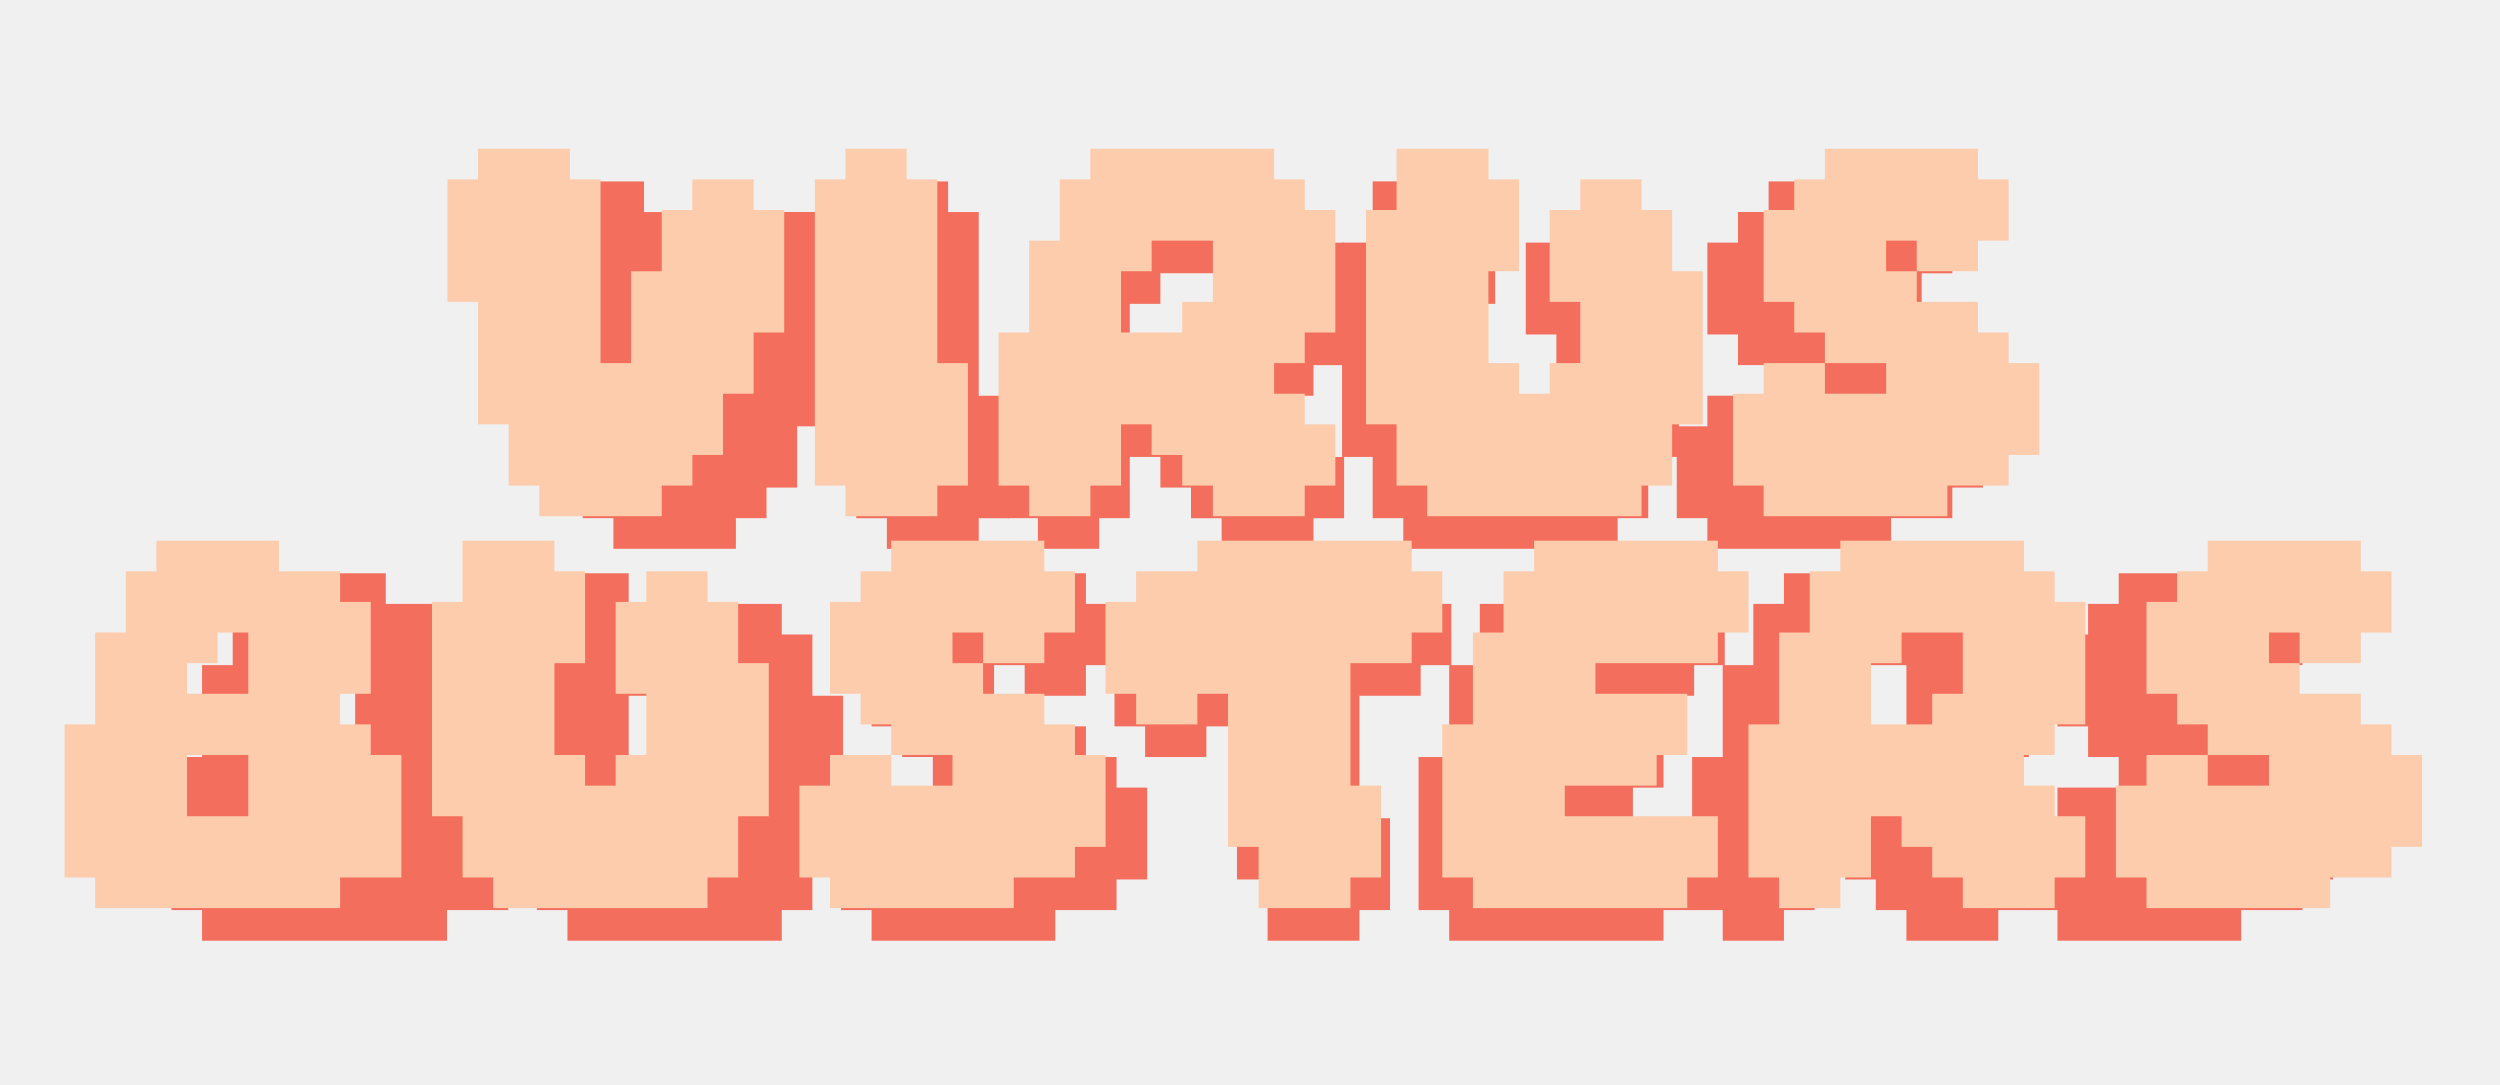
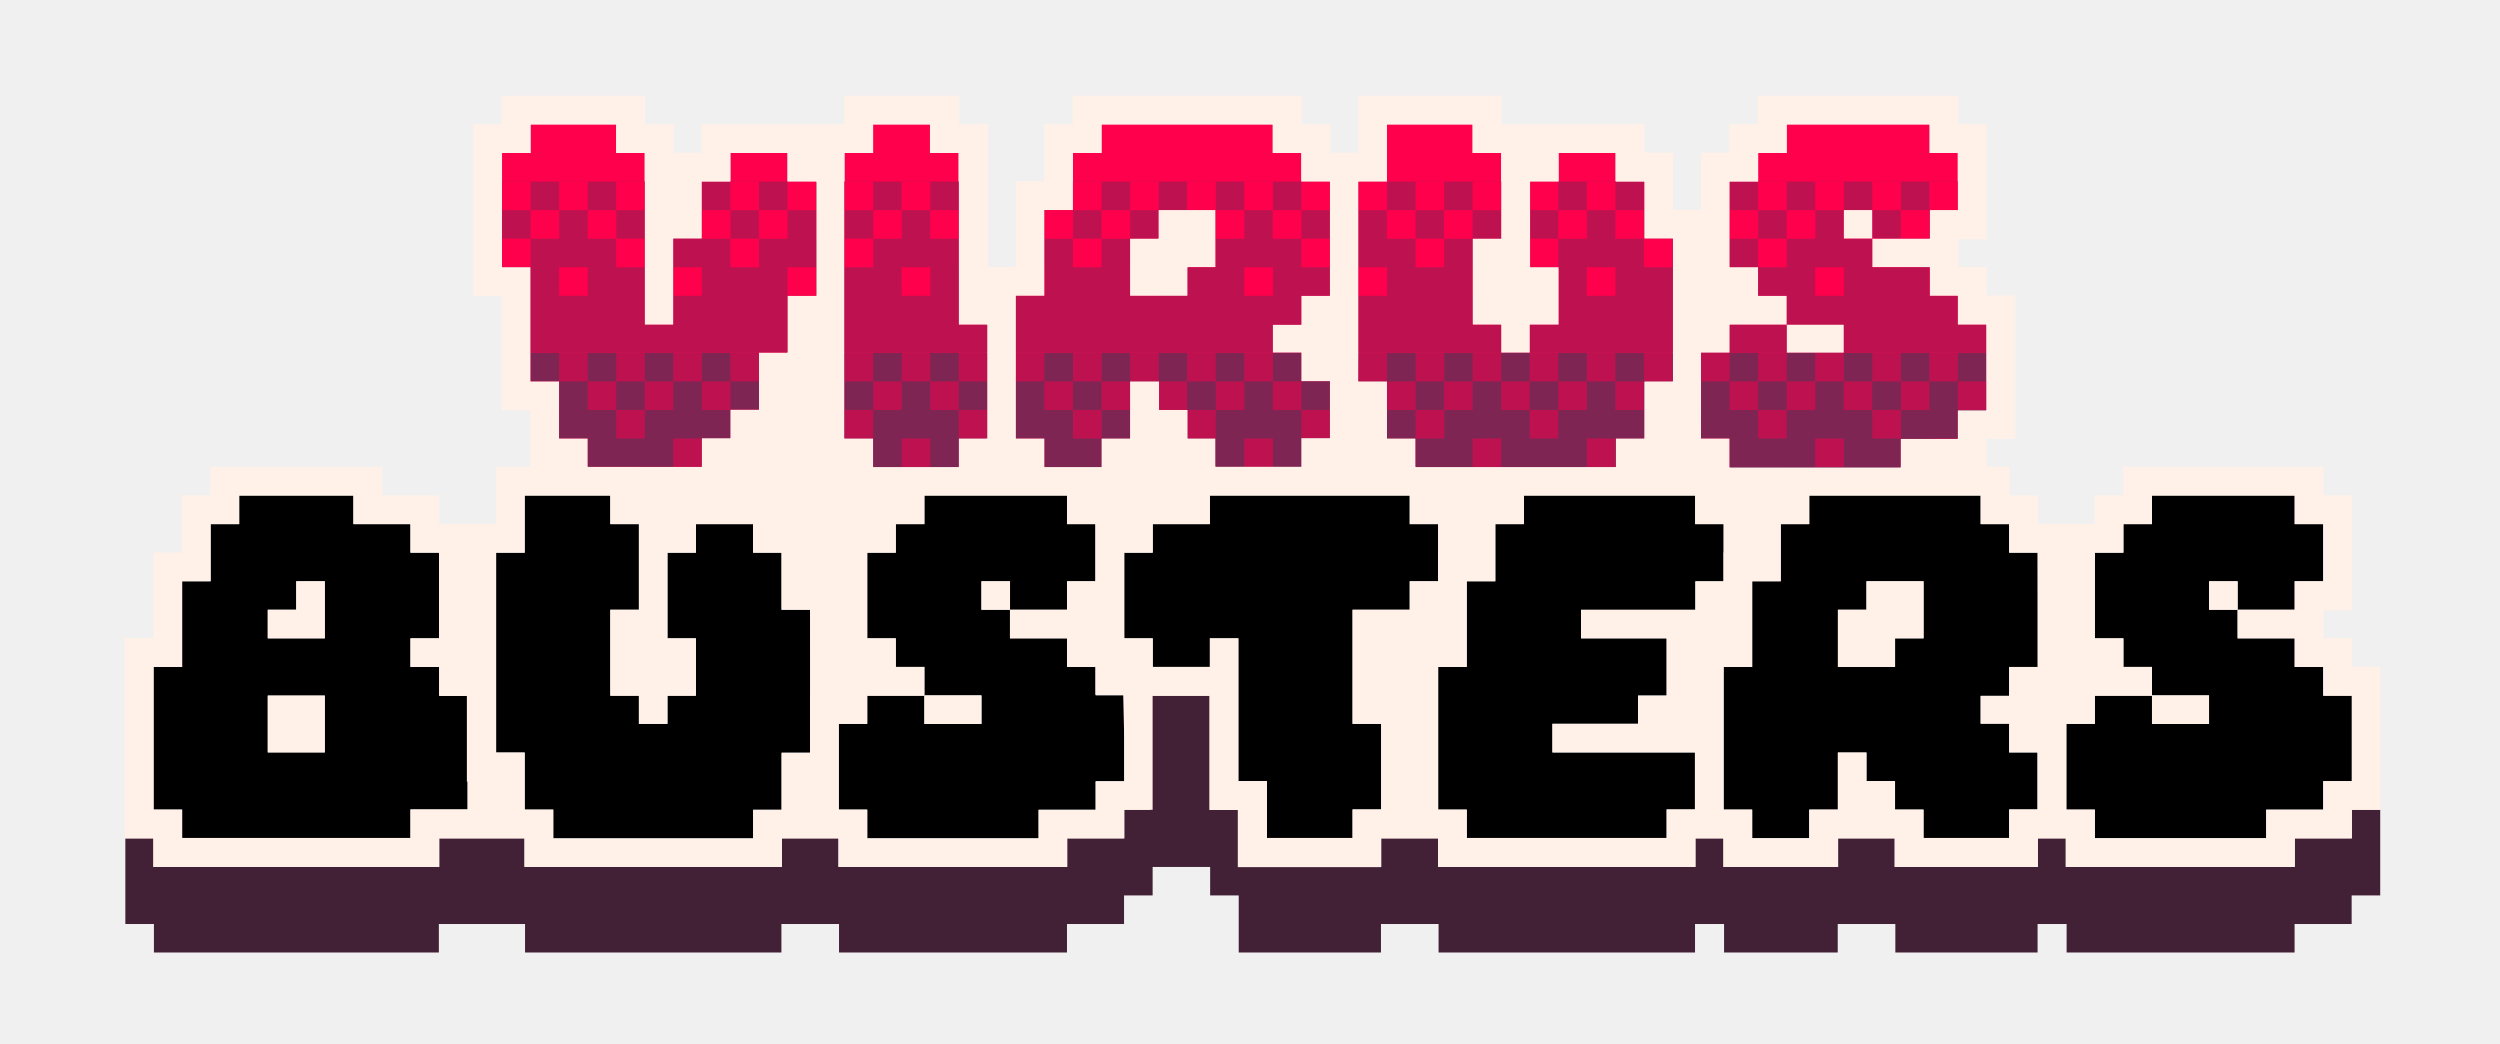
- <svg xmlns="http://www.w3.org/2000/svg" version="1.1" id="Layer_1" x="0px" y="0px" viewBox="0 0 428.67 186" style="enable-background:new 0 0 428.67 186;" xml:space="preserve">
-   <style type="text/css">
- 	.st0{fill:#F36E5C;}
- 	.st1{fill:#FCCCAC;}
- </style>
-   <g>
-     <path class="st0" d="M94.68,36.36v-5.25h15.75v5.25h5.25v31.5h5.25V52.1h5.25V41.6h5.25v-5.25h10.5v5.25h5.25v21h-5.25v10.5h-5.25   v10.5h-5.25v5.25h-5.25v5.25h-21v-5.25h-5.25v-10.5h-5.25v-21h-5.25v-21H94.68z" />
-     <path class="st0" d="M152.07,36.36v-5.25h10.5v5.25h5.25v31.5h5.25v21h-5.25v5.25h-15.75v-5.25h-5.25v-52.5H152.07z" />
-     <path class="st0" d="M188.47,36.36v-5.25h31.5v5.25h5.25v5.25h5.25v21h-5.25v5.25h-5.25v5.25h5.25v5.25h5.25v10.5h-5.25v5.25   h-15.75v-5.25h-5.25V83.6h-5.25v-5.25h-5.25v10.5h-5.25v5.25h-10.5v-5.25h-5.25V62.6h5.25V46.85h5.25v-10.5H188.47z M209.47,46.85   h-10.5v5.25h-5.25v10.5h10.5v-5.25h5.25V46.85z" />
-     <path class="st0" d="M235.37,41.6v-10.5h15.75v5.25h5.25V52.1h-5.25v15.75h5.25v5.25h5.25v-5.25h5.25v-10.5h-5.25V41.6h5.25v-5.25   h10.5v5.25h5.25v10.5h5.25v26.25h-5.25v10.5h-5.25v5.25h-36.75v-5.25h-5.25v-10.5h-5.25V41.6H235.37z" />
-     <path class="st0" d="M303.26,36.36v-5.25h26.25v5.25h5.25v10.5h-5.25v5.25h-10.5v-5.25h-5.25v5.25h5.25v5.25h10.5v5.25h5.25v5.25   h5.25V83.6h-5.25v5.25h-10.5v5.25h-31.5v-5.25h-5.25V73.1h5.25v-5.25h10.5v5.25h10.5v-5.25h-10.5V62.6h-5.25v-5.25h-5.25V41.6h5.25   v-5.25H303.26z" />
-     <path class="st0" d="M45.15,103.55V98.3h21v5.25h10.5v5.25h5.25v15.75h-5.25v5.25h5.25v5.25h5.25v21h-10.5v5.25h-42v-5.25H29.4   V129.8h5.25v-15.75h5.25v-10.5H45.15z M60.9,114.05h-5.25v5.25H50.4v5.25h10.5V114.05z M60.9,135.05H50.4v10.5h10.5V135.05z" />
-     <path class="st0" d="M92.05,108.8V98.3h15.75v5.25h5.25v15.75h-5.25v15.75h5.25v5.25h5.25v-5.25h5.25v-10.5h-5.25V108.8h5.25v-5.25   h10.5v5.25h5.25v10.5h5.25v26.25h-5.25v10.5h-5.25v5.25H97.3v-5.25h-5.25v-10.5H86.8V108.8H92.05z" />
-     <path class="st0" d="M159.95,103.55V98.3h26.25v5.25h5.25v10.5h-5.25v5.25h-10.5v-5.25h-5.25v5.25h5.25v5.25h10.5v5.25h5.25v5.25   h5.25v15.75h-5.25v5.25h-10.5v5.25h-31.5v-5.25h-5.25V140.3h5.25v-5.25h10.5v5.25h10.5v-5.25h-10.5v-5.25h-5.25v-5.25h-5.25V108.8   h5.25v-5.25H159.95z" />
-     <path class="st0" d="M206.85,103.55V98.3h36.75v5.25h5.25v10.5h-5.25v5.25h-10.5v21h5.25v15.75h-5.25v5.25h-15.75v-10.5h-5.25   v-26.25h-5.25v5.25h-10.5v-5.25h-5.25V108.8h5.25v-5.25H206.85z" />
-     <path class="st0" d="M258.99,103.55V98.3h31.5v5.25h5.25v10.5h-5.25v5.25h-21v5.25h15.75v10.5h-5.25v5.25h-15.75v5.25h26.25v10.5   h-5.25v5.25h-36.75v-5.25h-5.25V129.8h5.25v-15.75h5.25v-10.5H258.99z" />
-     <path class="st0" d="M305.89,103.55V98.3h31.5v5.25h5.25v5.25h5.25v21h-5.25v5.25h-5.25v5.25h5.25v5.25h5.25v10.5h-5.25v5.25   h-15.75v-5.25h-5.25v-5.25h-5.25v-5.25h-5.25v10.5h-5.25v5.25h-10.5v-5.25h-5.25V129.8h5.25v-15.75h5.25v-10.5H305.89z    M326.89,114.05h-10.5v5.25h-5.25v10.5h10.5v-5.25h5.25V114.05z" />
-     <path class="st0" d="M363.29,103.55V98.3h26.25v5.25h5.25v10.5h-5.25v5.25h-10.5v-5.25h-5.25v5.25h5.25v5.25h10.5v5.25h5.25v5.25   h5.25v15.75h-5.25v5.25h-10.5v5.25h-31.5v-5.25h-5.25V140.3h5.25v-5.25h10.5v5.25h10.5v-5.25h-10.5v-5.25h-5.25v-5.25h-5.25V108.8   h5.25v-5.25H363.29z" />
+ <svg xmlns="http://www.w3.org/2000/svg" viewBox="0 0 269.45 112.42">
+   <defs>
+     <style>.cls-1{fill:#fff;}.cls-2{fill:none;}.cls-3{fill:#422136;}.cls-4{fill:#ff004d;}.cls-5{fill:#fff1e8;}.cls-6{mask:url(#mask);}.cls-7{fill:#7e2553;}.cls-8{fill:#be1250;}</style>
+     <mask id="mask" x="51.03" y="13.41" width="163.08" height="39.31" maskUnits="userSpaceOnUse">
+       <path class="cls-1" d="M57.18,16.49V13.41h9.23v3.08h3.08V35h3.08V25.72h3.07V19.57h3.08V16.49h6.16v3.08H88V31.88H84.88V38H81.8v6.15H78.72v3.08H75.64v3.08H63.34V47.26H60.26V41.11H57.18V28.8H54.11V16.49Z" />
+       <path class="cls-1" d="M94.11,16.49V13.41h6.15v3.08h3.08V35h3.07V47.26h-3.07v3.08H94.11V47.26H91V16.49Z" />
+       <path class="cls-1" d="M118.72,16.49V13.41h18.46v3.08h3.08v3.08h3.08V31.88h-3.08V35h-3.08V38h3.08v3.08h3.08v6.15h-3.08v3.08H131V47.26H128V44.18h-3.07V41.11H121.8v6.15h-3.08v3.08h-6.15V47.26h-3.08V31.88h3.08V22.64h3.07V16.49ZM131,22.64h-6.15v3.08H121.8v6.16H128V28.8H131Z" />
+       <path class="cls-1" d="M149.49,19.57V13.41h9.23v3.08h3.08v9.23h-3.08V35h3.08V38h3.08V35H168V28.8h-3.07V19.57H168V16.49h6.16v3.08h3.07v6.15h3.08V41.11h-3.08v6.15h-3.07v3.08H152.57V47.26h-3.08V41.11h-3.08V19.57Z" />
+       <path class="cls-1" d="M192.57,16.49V13.41H208v3.08H211v6.15H208v3.08H201.8V22.64h-3.08v3.08h3.08V28.8H208v3.08H211V35h3.08v9.23H211v3.08h-6.15v3.08H186.42V47.26h-3.08V38h3.08V35h6.15V38h6.15V35h-6.15V31.88h-3.08V28.8h-3.07V19.57h3.07V16.49Z" />
+     </mask>
+   </defs>
+   <g id="Layer_1" data-name="Layer 1">
+     <polygon class="cls-2" points="93.45 53.44 91.01 53.44 91.01 50.36 87.93 50.36 87.93 47.26 87.93 41.13 84.9 41.13 84.9 44.18 84.9 47.28 81.82 47.28 81.82 50.36 78.74 50.36 78.74 53.39 81.17 53.39 84.27 53.39 84.27 56.47 87.34 56.47 87.34 59.57 87.34 62.62 90.37 62.62 90.37 59.57 90.37 56.47 93.45 56.47 93.45 53.44" />
+     <polygon class="cls-2" points="121.82 53.39 124.24 53.39 127.3 53.39 127.3 50.36 124.9 50.36 121.82 50.36 121.82 53.39" />
+     <polygon class="cls-3" points="255.01 87.28 253.5 87.28 253.5 90.36 253.49 90.36 250.4 90.36 247.35 90.36 247.35 93.44 244.25 93.44 225.78 93.44 222.72 93.44 222.69 93.44 222.69 93.44 222.69 90.36 221.19 90.36 221.17 90.36 219.67 90.36 219.65 90.36 219.65 93.44 219.64 93.44 216.55 93.44 207.32 93.44 204.22 93.44 204.22 90.36 201.19 90.36 198.12 90.36 198.12 90.38 198.12 93.44 198.1 93.44 195.01 93.44 188.86 93.44 185.79 93.44 185.77 93.44 185.76 93.44 185.76 90.36 184.27 90.36 184.24 90.36 182.74 90.36 182.73 90.36 182.73 93.44 182.72 93.44 179.63 93.44 158.09 93.44 155.02 93.44 154.99 93.44 154.99 90.36 153.5 90.36 151.92 90.36 151.91 90.36 151.78 90.36 150.4 90.36 148.88 90.36 148.88 93.44 148.87 93.44 145.78 93.44 136.55 93.44 133.48 93.44 133.45 93.44 133.45 90.34 133.45 87.28 131.96 87.28 130.66 87.28 130.66 74.98 123.98 74.98 123.98 87.28 122.7 87.28 121.19 87.28 121.19 90.36 121.18 90.36 118.09 90.36 115.04 90.36 115.04 93.44 111.94 93.44 93.47 93.44 90.41 93.44 90.37 93.44 90.37 93.43 90.37 90.36 88.88 90.36 88.85 90.36 87.36 90.36 87.34 90.36 87.33 90.36 87.3 90.36 84.27 90.36 84.27 90.38 84.27 93.44 84.25 93.44 81.17 93.44 59.63 93.44 56.56 93.44 56.53 93.44 56.53 90.38 56.53 90.36 53.5 90.36 53.48 90.36 53.45 90.36 53.45 90.36 51.96 90.36 51.93 90.36 50.43 90.36 50.41 90.36 50.4 90.36 47.34 90.36 47.34 93.44 44.24 93.44 19.63 93.44 16.56 93.44 16.53 93.44 16.53 90.36 15.03 90.36 13.51 90.36 13.51 96.54 13.51 99.59 16.56 99.59 16.59 99.59 16.59 99.61 16.59 102.66 19.64 102.66 44.25 102.66 47.3 102.66 47.3 99.61 47.3 99.59 56.56 99.59 56.59 99.59 56.59 99.61 56.59 102.66 59.64 102.66 81.17 102.66 84.22 102.66 84.22 99.61 84.22 99.59 84.25 99.59 90.41 99.59 90.43 99.59 90.43 99.61 90.43 102.66 93.48 102.66 111.95 102.66 115 102.66 115 99.61 115 99.59 118.1 99.59 121.15 99.59 121.15 96.54 121.15 96.51 121.18 96.51 124.23 96.51 124.23 93.46 124.23 93.44 130.43 93.44 130.43 93.46 130.43 96.51 133.48 96.51 133.51 96.51 133.51 99.61 133.51 102.66 136.56 102.66 145.79 102.66 148.84 102.66 148.84 99.61 148.84 99.59 148.87 99.59 151.78 99.59 151.92 99.59 155.02 99.59 155.05 99.59 155.05 99.61 155.05 102.66 158.1 102.66 179.64 102.66 182.69 102.66 182.69 99.61 182.69 99.59 182.72 99.59 182.74 99.59 185.77 99.59 185.79 99.59 185.82 99.59 185.82 99.61 185.82 102.66 188.87 102.66 195.02 102.66 198.07 102.66 198.07 99.61 198.07 99.59 198.1 99.59 204.25 99.59 204.28 99.59 204.28 99.61 204.28 102.66 207.33 102.66 216.56 102.66 219.61 102.66 219.61 99.61 219.61 99.59 219.64 99.59 219.67 99.59 222.69 99.59 222.72 99.59 222.74 99.59 222.74 99.61 222.74 102.66 225.79 102.66 244.26 102.66 247.31 102.66 247.31 99.61 247.31 99.59 250.41 99.59 253.46 99.59 253.46 96.54 253.46 96.51 253.49 96.51 256.54 96.51 256.54 93.46 256.54 87.28 255.01 87.28" />
+     <polygon class="cls-4" points="57.18 41.11 60.26 41.11 60.26 47.26 63.34 47.26 63.34 50.31 65.78 50.31 68.88 50.31 68.88 50.34 75.64 50.34 75.64 47.26 78.72 47.26 78.72 44.18 81.8 44.18 81.8 38.03 84.88 38.03 84.88 31.88 87.93 31.88 87.93 19.57 84.88 19.57 84.88 16.49 78.72 16.49 78.72 19.57 75.64 19.57 75.64 25.72 72.57 25.72 72.57 34.95 69.49 34.95 69.49 16.49 66.41 16.49 66.41 13.41 57.18 13.41 57.18 16.49 54.1 16.49 54.1 28.8 57.18 28.8 57.18 41.11" />
+     <polygon class="cls-4" points="94.11 50.34 96.53 50.34 96.53 50.31 99.63 50.31 103.34 50.31 103.34 47.26 106.39 47.26 106.39 34.95 103.34 34.95 103.34 16.49 100.26 16.49 100.26 13.41 94.11 13.41 94.11 16.49 91.05 16.49 91.03 16.49 91.03 34.98 91.03 47.26 94.11 47.26 94.11 50.34" />
+     <path class="cls-4" d="M112.57,47.26v3.05h5.54v0h.61V47.26h3.08V41.11h3.08v3.07H128v3.08H131v3.05h9.23V47.26h3.08v-3h0v-3.1h-3.05V38h-3.08V35h3.08V31.88h3.05V19.57h-3.05V16.49h-3.08V13.41H118.72v3.08h-3.08v6.15h-3.07v9.24h-3.08V47.26h3.08Zm9.23-21.54h3.08V22.64H131V28.8H128v3.08H121.8Z" />
+     <polygon class="cls-5" points="127.95 28.8 131.03 28.8 131.03 22.64 124.88 22.64 124.88 25.72 121.8 25.72 121.8 31.88 127.95 31.88 127.95 28.8" />
+     <polygon class="cls-4" points="149.49 41.11 149.49 47.26 152.57 47.26 152.57 50.31 155.04 50.31 155.04 50.34 161.15 50.34 161.15 50.31 164.25 50.31 174.11 50.31 174.11 47.26 177.18 47.26 177.18 41.11 180.24 41.11 180.24 38.03 180.24 34.93 180.26 34.93 180.26 25.72 177.18 25.72 177.18 19.57 174.11 19.57 174.11 16.49 167.95 16.49 167.95 19.57 164.88 19.57 164.88 28.8 167.95 28.8 167.95 34.95 164.88 34.95 164.88 38.03 161.8 38.03 161.8 34.95 158.72 34.95 158.72 25.72 161.8 25.72 161.8 16.49 158.72 16.49 158.72 13.41 149.49 13.41 149.49 19.57 146.44 19.57 146.41 19.57 146.41 34.98 146.41 38.01 146.41 41.11 146.44 41.11 149.49 41.11" />
+     <polygon class="cls-4" points="186.42 50.34 191.91 50.34 191.91 50.31 195.01 50.31 204.88 50.31 204.88 47.26 211.03 47.26 211.03 44.18 214.11 44.18 214.11 34.95 211.03 34.95 211.03 31.88 207.96 31.88 207.96 28.8 201.8 28.8 201.8 25.72 198.72 25.72 198.72 22.64 201.8 22.64 201.8 25.72 207.96 25.72 207.96 22.64 211.03 22.64 211.03 16.49 207.96 16.49 207.96 13.41 192.57 13.41 192.57 16.49 189.49 16.49 189.49 19.57 186.42 19.57 186.42 28.8 189.49 28.8 189.49 31.88 192.57 31.88 192.57 34.95 198.72 34.95 198.72 38.03 192.57 38.03 192.57 34.95 186.42 34.95 186.42 38.03 183.36 38.03 183.34 38.03 183.34 44.21 183.34 47.26 186.42 47.26 186.42 50.34" />
+     <rect class="cls-5" x="192.57" y="34.95" width="6.15" height="3.08" />
+     <rect class="cls-5" x="198.72" y="22.64" width="3.08" height="3.08" />
+     <path d="M50.37,82.7V75h-3V71.88H44.24V68.8h3.08V59.57H44.24V56.49H38.09V53.41H25.78v3.08H22.7v6.16H19.63v9.23H16.55V87.26h3.08v3.08H44.24V87.26H50.4V84.21h0ZM35,78.07v3H28.86V75H35Zm0-15.38V68.8H28.86V65.72h3.07V62.65H35Z" />
+     <polygon class="cls-5" points="33.47 74.95 31.94 74.95 28.86 74.95 28.86 81.11 35.01 81.11 35.01 78.07 35.01 74.95 33.49 74.95 33.47 74.95" />
+     <polygon class="cls-5" points="31.93 62.69 31.93 65.72 28.86 65.72 28.86 68.8 35.01 68.8 35.01 62.69 35.01 62.65 31.93 62.65 31.93 62.69" />
+     <polygon points="84.24 59.57 81.17 59.57 81.17 56.49 75.01 56.49 75.01 59.57 71.94 59.57 71.94 65.79 71.94 67.32 71.94 68.8 75.01 68.8 75.01 68.84 75.01 74.95 71.94 74.95 71.94 74.95 71.94 78.03 70.42 78.03 68.86 78.03 68.86 76.52 68.86 75 68.86 74.95 65.78 74.95 65.78 65.72 65.79 65.72 68.86 65.72 68.86 64.24 68.86 62.72 68.86 56.49 65.78 56.49 65.78 53.44 65.78 53.41 60.24 53.41 56.55 53.41 56.55 59.57 53.47 59.57 53.47 65.79 53.47 67.32 53.47 71.85 53.47 81.11 53.48 81.11 53.5 81.11 56.55 81.11 56.55 87.26 59.63 87.26 59.63 90.34 81.17 90.34 81.17 87.26 84.24 87.26 84.24 81.11 87.3 81.11 87.3 78.03 87.3 75 87.3 74.93 87.32 74.93 87.32 73.47 87.32 71.95 87.32 65.72 84.24 65.72 84.24 59.57" />
+     <polygon points="121.14 74.97 121.14 74.95 119.65 74.95 118.13 74.95 118.09 74.95 118.09 73.45 118.09 71.92 118.09 71.9 118.07 71.9 118.07 71.88 115.01 71.88 115.01 68.8 108.86 68.8 108.86 65.72 105.78 65.72 105.78 62.69 105.78 62.65 108.86 62.65 108.86 62.69 108.86 65.72 115.01 65.72 115.01 62.69 115.01 62.65 116.55 62.65 118.07 62.65 118.07 59.64 118.07 59.57 118.07 56.49 115.01 56.49 115.01 53.44 115.01 53.41 109.47 53.41 106.44 53.41 99.63 53.41 99.63 53.44 99.63 56.49 96.55 56.49 96.55 59.57 93.47 59.57 93.47 65.79 93.47 67.32 93.47 68.8 96.55 68.8 96.55 68.84 96.55 71.88 99.63 71.88 99.63 74.95 105.78 74.95 105.78 78.03 99.63 78.03 99.63 74.95 93.48 74.95 93.47 74.95 93.47 78.03 91.96 78.03 90.43 78.03 90.42 78.03 90.4 78.03 90.4 84.21 90.4 84.25 90.4 85.78 90.4 87.26 93.47 87.26 93.47 87.31 93.47 90.34 111.94 90.34 111.94 87.26 118.09 87.26 118.09 84.19 118.1 84.19 121.17 84.19 121.17 82.7 121.17 81.18 121.17 81.12 121.17 79.6 121.17 74.98 121.14 74.98 121.14 74.97" />
+     <rect class="cls-5" x="99.63" y="74.95" width="6.15" height="3.08" />
+     <polygon class="cls-5" points="108.86 62.65 105.78 62.65 105.78 62.69 105.78 65.72 108.86 65.72 108.86 62.69 108.86 62.65" />
+     <polygon points="155.01 56.49 151.94 56.49 151.94 53.44 151.94 53.41 149.47 53.41 143.36 53.41 130.4 53.41 130.4 53.44 130.4 56.49 124.24 56.49 124.24 59.57 121.19 59.57 121.17 59.57 121.17 65.75 121.17 65.79 121.17 67.32 121.17 68.78 121.17 68.8 121.19 68.8 124.24 68.8 124.24 68.84 124.24 71.85 124.24 71.88 124.27 71.88 130.4 71.88 130.4 68.8 133.47 68.8 133.47 78.07 133.47 84.19 133.48 84.19 136.55 84.19 136.55 90.34 145.78 90.34 145.78 87.26 145.79 87.26 148.86 87.26 148.86 85.78 148.86 84.25 148.86 78.05 148.86 78.03 147.32 78.03 145.79 78.03 145.78 78.03 145.78 65.72 151.94 65.72 151.94 62.69 151.94 62.65 153.47 62.65 154.99 62.65 154.99 59.64 154.99 59.55 155.01 59.55 155.01 56.49" />
+     <polygon points="185.78 56.49 182.71 56.49 182.71 53.41 177.21 53.41 164.25 53.41 164.25 53.44 164.25 56.49 161.17 56.49 161.17 62.65 158.12 62.65 158.09 62.65 158.09 65.75 158.09 68.87 158.09 70.39 158.09 71.88 158.07 71.88 156.58 71.88 156.55 71.88 155.05 71.88 155.02 71.88 155.01 71.88 155.01 71.92 155.01 73.45 155.01 74.97 155.01 78.1 155.01 79.63 155.01 87.26 155.02 87.26 158.09 87.26 158.09 90.34 167.33 90.34 179.63 90.34 179.63 88.86 179.63 87.33 179.63 87.28 179.63 87.26 182.68 87.26 182.68 81.11 181.17 81.11 179.64 81.11 167.32 81.11 167.32 78.03 170.41 78.03 176.55 78.03 176.55 76.55 176.55 76.52 176.55 75 176.55 74.95 179.63 74.95 179.63 68.8 170.4 68.8 170.4 65.72 182.71 65.72 182.71 62.69 182.71 62.65 184.24 62.65 185.76 62.65 185.76 59.64 185.76 59.55 185.78 59.55 185.78 56.49" />
+     <path d="M216.55,56.49h-3.07V53.41H195v3.08h-3.07v6.16h-3.08v9.23h-3.08V87.26h3.08v3.08H195V87.26h3.08V81.11h3.08v3.07h3.08v3.08h3.07v3.08h9.23V87.26h3.06V81.11h-3.06V78h-3.07V75h3.07V71.88h3.08V59.57h-3.08Zm-9.23,6.2V68.8h-3.07v3.08h-6.16V65.72h3.08V62.65h6.15Z" />
+     <polygon class="cls-5" points="201.17 62.69 201.17 65.72 198.09 65.72 198.09 71.88 204.25 71.88 204.25 68.8 207.32 68.8 207.32 62.69 207.32 62.65 201.17 62.65 201.17 62.69" />
+     <polygon points="250.4 74.95 250.4 73.45 250.4 71.92 250.4 71.88 247.32 71.88 247.32 68.8 241.17 68.8 241.17 65.72 238.09 65.72 238.09 62.69 238.09 62.65 241.17 62.65 241.17 62.69 241.17 65.72 247.32 65.72 247.32 62.69 247.32 62.65 248.86 62.65 250.38 62.65 250.4 62.65 250.4 56.49 247.32 56.49 247.32 53.41 231.94 53.41 231.94 56.49 228.86 56.49 228.86 59.57 225.78 59.57 225.78 65.79 225.78 67.32 225.78 68.8 228.86 68.8 228.86 68.84 228.86 71.88 231.94 71.88 231.94 74.95 238.09 74.95 238.09 78.03 231.94 78.03 231.94 74.95 225.79 74.95 225.78 74.95 225.78 78.03 224.27 78.03 222.74 78.03 222.73 78.03 222.71 78.03 222.71 84.25 222.71 85.78 222.71 87.26 222.73 87.26 225.78 87.26 225.78 87.31 225.78 90.34 244.25 90.34 244.25 87.26 250.4 87.26 250.4 84.19 250.41 84.19 253.48 84.19 253.48 82.7 253.48 81.18 253.48 74.95 253.46 74.95 250.4 74.95" />
+     <path class="cls-5" d="M253.5,71.85V68.78h-3.08v-3h3.08V53.39h-3.08V50.31H228.84v3.08h-3.08v3.08h-6.11V53.39h-3.07V50.31h-2.45v-3h3.08V31.85h-3.08V28.78h-3.07v-3h3.07V13.39h-3.07V10.31H189.47v3.08h-3.08v3.08h-3.07v6.15h-3V16.47h-3.07V13.39H161.82V10.31H146.39v6.16h-3V13.39h-3.08V10.31H115.62v3.08h-3.08v6.15h-3.07v9.24h-3V13.39h-3.08V10.31H91v3.08H75.62v3.08h-3V13.39H69.51V10.31H54.08v3.08H51V31.9h3.07V44.21h3.08v6.1H53.45v6.16H47.34V53.39H41.19V50.31H22.68v3.08H19.6v6.16H16.53v9.23H13.45V90.36h3.08v3.08H47.34V90.36h9.19v3.08H84.27V90.36h6.1v3.07H115V90.36h6.15V87.28h3.08V75h6.11v12.3h3.07v6.16h15.43V90.36H155v3.08h27.74V90.36h3v3.08h12.35V90.36h6.11v3.08h15.43V90.36h3v3.08h24.66V90.36h6.15V87.28h3.08V71.85ZM50.4,84.23v3H44.24v3.08H19.63V87.26H16.55V71.88h3.08V62.65H22.7V56.49h3.08V53.41H38.09v3.08h6.15v3.08h3.08V68.8H44.24v3.08h3.08V75h3v9.26h0Zm132.94-40V38h3.08V35h6.15V31.88h-3.08V28.8h-3.07V19.57h3.07V16.49h3.08V13.41H208v3.08H211v6.15H208v3.08H201.8V28.8H208v3.08H211V35h3.08v9.23H211v3.08h-6.15v3.05h-13v0h-5.49V47.26h-3.08ZM146.41,38V19.57h3.08V13.41h9.23v3.08h3.08v9.23h-3.08V35h3.08V38h3.08V35H168V28.8h-3.07V19.57H168V16.49h6.16v3.08h3.07v6.15h3.08v9.21h0v6.18h-3.06v6.15h-3.07v3.05h-13v0H155v0h-2.47V47.26h-3.08V41.11h-3.08Zm-36.92-6.13h3.08V22.64h3.07V16.49h3.08V13.41h18.46v3.08h3.08v3.08h3.05V31.88h-3.05V35h-3.08V38h3.08v3.08h3.05v3.1h0v3h-3.08v3.05H131V47.26H128V44.18h-3.07V41.11H121.8v6.15h-3.08v3.08h-.61v0h-5.54V47.26h-3.08ZM91,35V16.49h3.08V13.41h6.15v3.08h3.08V35h3V47.26h-3v3.05H96.53v0H94.11V47.26H91ZM54.11,28.8V16.49h3.07V13.41h9.23v3.08h3.08V35h3.08V25.72h3.07V19.57h3.08V16.49h6.16v3.08h3.05V31.88H84.88V38H81.8v6.15H78.72v3.08H75.64v3.08H68.88v0H63.34V47.26H60.26V41.11H57.18V28.8ZM87.32,72v3h0v6.18H84.24v6.15H81.17v3.08H59.63V87.26H56.55V81.11H53.47V59.57h3.08V53.41h9.23v3.08h3.08v9.23H65.78V75h3.08V78h3.07V75H75V68.8H71.93V59.57H75V56.49h6.16v3.08h3.07v6.15h3.08Zm33.85,7.65v4.58h-3.08v3.08h-6.15v3.08H93.47V87.26H90.4V78h3.07V75h6.16V71.88H96.55V68.8H93.47V59.57h3.08V56.49h3.08V53.41H115v3.08h3.06v6.16H115v3.07h-6.15V68.8H115v3.08h3.06v0h0v3h3v0h0Zm33.82-20v3h-3.05v3.07h-6.16V78h3.08v9.23h-3.08v3.08h-9.23V84.18h-3.08V68.8H130.4v3.08h-6.16V68.8h-3.07V59.57h3.07V56.49h6.16V53.41h21.54v3.08H155v3.06h0Zm30.77-.09v3.1h-3v3.07H170.4V68.8h9.23V75h-3.08V78h-9.23v3.08h15.36v6.15h-3.05v3.08H158.09V87.26H155V71.88h3.08V62.65h3.08V56.49h3.08V53.41h18.46v3.08h3.07v3.06Zm33.87,6.24v6.09h-3.08V75h-3.07V78h3.07v3.08h3.06v6.15h-3.06v3.08h-9.23V87.26h-3.07V84.18h-3.08V81.11h-3.08v6.15H195v3.08h-6.15V87.26h-3.08V71.88h3.08V62.65h3.08V56.49H195V53.41h18.47v3.08h3.07v3.08h3.08Zm33.85,15.39v3H250.4v3.08h-6.15v3.08H225.79V87.26h-3.08V78h3.08V75h6.15V71.88h-3.08V68.8h-3.07V59.57h3.07V56.49h3.08V53.41h15.38v3.08h3.08v6.16h-3.08v3.07h-6.15V68.8h6.15v3.08h3.08V75h3.08Z" />
+     <rect class="cls-5" x="231.94" y="74.95" width="6.15" height="3.08" />
+     <polygon class="cls-5" points="241.17 62.65 238.09 62.65 238.09 62.69 238.09 65.72 241.17 65.72 241.17 62.69 241.17 62.65" />
  </g>
-   <g>
-     <path class="st1" d="M81.97,30.76v-5.25h15.75v5.25h5.25v31.5h5.25V46.51h5.25v-10.5h5.25v-5.25h10.5v5.25h5.25v21h-5.25v10.5   h-5.25v10.5h-5.25v5.25h-5.25v5.25h-21v-5.25h-5.25v-10.5h-5.25v-21h-5.25v-21H81.97z" />
-     <path class="st1" d="M144.97,30.76v-5.25h10.5v5.25h5.25v31.5h5.25v21h-5.25v5.25h-15.75v-5.25h-5.25v-52.5H144.97z" />
-     <path class="st1" d="M186.97,30.76v-5.25h31.5v5.25h5.25v5.25h5.25v21h-5.25v5.25h-5.25v5.25h5.25v5.25h5.25v10.5h-5.25v5.25   h-15.75v-5.25h-5.25v-5.25h-5.25v-5.25h-5.25v10.5h-5.25v5.25h-10.5v-5.25h-5.25V57.01h5.25V41.26h5.25v-10.5H186.97z    M207.97,41.26h-10.5v5.25h-5.25v10.5h10.5v-5.25h5.25V41.26z" />
-     <path class="st1" d="M239.47,36.01v-10.5h15.75v5.25h5.25v15.75h-5.25v15.75h5.25v5.25h5.25v-5.25h5.25v-10.5h-5.25V36.01h5.25   v-5.25h10.5v5.25h5.25v10.5h5.25v26.25h-5.25v10.5h-5.25v5.25h-36.75v-5.25h-5.25v-10.5h-5.25V36.01H239.47z" />
-     <path class="st1" d="M312.91,30.76v-5.25h26.25v5.25h5.25v10.5h-5.25v5.25h-10.5v-5.25h-5.25v5.25h5.25v5.25h10.5v5.25h5.25v5.25   h5.25v15.75h-5.25v5.25h-10.5v5.25h-31.5v-5.25h-5.25V67.51h5.25v-5.25h10.5v5.25h10.5v-5.25h-10.5v-5.25h-5.25v-5.25h-5.25V36.01   h5.25v-5.25H312.91z" />
-     <path class="st1" d="M26.82,97.96v-5.25h21v5.25h10.5v5.25h5.25v15.75h-5.25v5.25h5.25v5.25h5.25v21h-10.5v5.25h-42v-5.25h-5.25   v-26.25h5.25v-15.75h5.25v-10.5H26.82z M42.57,108.46h-5.25v5.25h-5.25v5.25h10.5V108.46z M42.57,129.46h-10.5v10.5h10.5V129.46z" />
-     <path class="st1" d="M79.32,103.21v-10.5h15.75v5.25h5.25v15.75h-5.25v15.75h5.25v5.25h5.25v-5.25h5.25v-10.5h-5.25v-15.75h5.25   v-5.25h10.5v5.25h5.25v10.5h5.25v26.25h-5.25v10.5h-5.25v5.25H84.57v-5.25h-5.25v-10.5h-5.25v-36.75H79.32z" />
-     <path class="st1" d="M152.82,97.96v-5.25h26.25v5.25h5.25v10.5h-5.25v5.25h-10.5v-5.25h-5.25v5.25h5.25v5.25h10.5v5.25h5.25v5.25   h5.25v15.75h-5.25v5.25h-10.5v5.25h-31.5v-5.25h-5.25v-15.75h5.25v-5.25h10.5v5.25h10.5v-5.25h-10.5v-5.25h-5.25v-5.25h-5.25   v-15.75h5.25v-5.25H152.82z" />
-     <path class="st1" d="M205.31,97.96v-5.25h36.75v5.25h5.25v10.5h-5.25v5.25h-10.5v21h5.25v15.75h-5.25v5.25h-15.75v-10.5h-5.25   v-26.25h-5.25v5.25h-10.5v-5.25h-5.25v-15.75h5.25v-5.25H205.31z" />
-     <path class="st1" d="M263.06,97.96v-5.25h31.5v5.25h5.25v10.5h-5.25v5.25h-21v5.25h15.75v10.5h-5.25v5.25h-15.75v5.25h26.25v10.5   h-5.25v5.25h-36.75v-5.25h-5.25v-26.25h5.25v-15.75h5.25v-10.5H263.06z" />
-     <path class="st1" d="M315.56,97.96v-5.25h31.5v5.25h5.25v5.25h5.25v21h-5.25v5.25h-5.25v5.25h5.25v5.25h5.25v10.5h-5.25v5.25   h-15.75v-5.25h-5.25v-5.25h-5.25v-5.25h-5.25v10.5h-5.25v5.25h-10.5v-5.25h-5.25v-26.25h5.25v-15.75h5.25v-10.5H315.56z    M336.56,108.46h-10.5v5.25h-5.25v10.5h10.5v-5.25h5.25V108.46z" />
-     <path class="st1" d="M378.56,97.96v-5.25h26.25v5.25h5.25v10.5h-5.25v5.25h-10.5v-5.25h-5.25v5.25h5.25v5.25h10.5v5.25h5.25v5.25   h5.25v15.75h-5.25v5.25h-10.5v5.25h-31.5v-5.25h-5.25v-15.75h5.25v-5.25h10.5v5.25h10.5v-5.25h-10.5v-5.25h-5.25v-5.25h-5.25   v-15.75h5.25v-5.25H378.56z" />
+   <g id="Layer_5" data-name="Layer 5">
+     <g class="cls-6">
+       <rect class="cls-7" x="54.11" y="38.03" width="160" height="14.69" />
+       <rect class="cls-8" x="54.11" y="19.57" width="160" height="18.46" />
+       <rect class="cls-4" x="109.49" y="28.8" width="3.08" height="3.08" />
+       <rect class="cls-4" x="97.18" y="28.8" width="3.08" height="3.08" />
+       <rect class="cls-4" x="84.88" y="28.8" width="3.08" height="3.08" />
+       <rect class="cls-4" x="72.57" y="28.8" width="3.08" height="3.08" />
+       <rect class="cls-4" x="60.26" y="28.8" width="3.08" height="3.08" />
+       <rect class="cls-4" x="121.8" y="28.8" width="3.08" height="3.08" />
+       <rect class="cls-4" x="134.11" y="28.8" width="3.08" height="3.08" />
+       <rect class="cls-4" x="146.41" y="28.8" width="3.08" height="3.08" />
+       <rect class="cls-4" x="158.72" y="28.8" width="3.08" height="3.08" />
+       <rect class="cls-4" x="171.03" y="28.8" width="3.08" height="3.08" />
+       <rect class="cls-4" x="183.34" y="28.8" width="3.08" height="3.08" />
+       <rect class="cls-4" x="195.64" y="28.8" width="3.08" height="3.08" />
+       <rect class="cls-4" x="207.95" y="28.8" width="3.08" height="3.08" />
+       <rect class="cls-4" x="115.65" y="25.72" width="3.08" height="3.08" />
+       <rect class="cls-4" x="103.34" y="25.72" width="3.08" height="3.08" />
+       <rect class="cls-4" x="91.03" y="25.72" width="3.08" height="3.08" />
+       <rect class="cls-4" x="78.72" y="25.72" width="3.08" height="3.08" />
+       <rect class="cls-4" x="66.42" y="25.72" width="3.08" height="3.08" />
+       <rect class="cls-4" x="54.11" y="25.72" width="3.08" height="3.08" />
+       <rect class="cls-4" x="127.95" y="25.72" width="3.08" height="3.08" />
+       <rect class="cls-4" x="140.26" y="25.72" width="3.08" height="3.08" />
+       <rect class="cls-4" x="152.57" y="25.72" width="3.08" height="3.08" />
+       <rect class="cls-4" x="164.87" y="25.72" width="3.08" height="3.08" />
+       <rect class="cls-4" x="177.18" y="25.72" width="3.08" height="3.08" />
+       <rect class="cls-4" x="189.49" y="25.72" width="3.08" height="3.08" />
+       <rect class="cls-4" x="201.8" y="25.72" width="3.08" height="3.08" />
+       <rect class="cls-4" x="118.72" y="22.65" width="3.08" height="3.08" />
+       <rect class="cls-4" x="112.57" y="22.65" width="3.08" height="3.08" />
+       <rect class="cls-4" x="106.42" y="22.65" width="3.08" height="3.08" />
+       <rect class="cls-4" x="100.26" y="22.65" width="3.08" height="3.08" />
+       <rect class="cls-4" x="94.11" y="22.65" width="3.08" height="3.08" />
+       <rect class="cls-4" x="87.95" y="22.65" width="3.08" height="3.08" />
+       <rect class="cls-4" x="81.8" y="22.65" width="3.08" height="3.08" />
+       <rect class="cls-4" x="75.65" y="22.65" width="3.08" height="3.08" />
+       <rect class="cls-4" x="69.49" y="22.65" width="3.08" height="3.08" />
+       <rect class="cls-4" x="63.34" y="22.65" width="3.08" height="3.08" />
+       <rect class="cls-4" x="57.19" y="22.65" width="3.08" height="3.08" />
+       <rect class="cls-4" x="51.03" y="22.65" width="3.08" height="3.08" />
+       <rect class="cls-4" x="124.88" y="22.65" width="3.08" height="3.08" />
+       <rect class="cls-4" x="131.03" y="22.65" width="3.08" height="3.08" />
+       <rect class="cls-4" x="137.18" y="22.65" width="3.08" height="3.08" />
+       <rect class="cls-4" x="143.34" y="22.65" width="3.08" height="3.08" />
+       <rect class="cls-4" x="149.49" y="22.65" width="3.08" height="3.08" />
+       <rect class="cls-4" x="155.64" y="22.65" width="3.08" height="3.08" />
+       <rect class="cls-4" x="161.8" y="22.65" width="3.08" height="3.08" />
+       <rect class="cls-4" x="167.95" y="22.65" width="3.08" height="3.08" />
+       <rect class="cls-4" x="174.1" y="22.65" width="3.08" height="3.08" />
+       <rect class="cls-4" x="180.26" y="22.65" width="3.08" height="3.08" />
+       <rect class="cls-4" x="186.41" y="22.65" width="3.08" height="3.08" />
+       <rect class="cls-4" x="192.57" y="22.65" width="3.08" height="3.08" />
+       <rect class="cls-4" x="198.72" y="22.65" width="3.08" height="3.08" />
+       <rect class="cls-4" x="204.87" y="22.65" width="3.08" height="3.08" />
+       <rect class="cls-4" x="211.03" y="22.65" width="3.08" height="3.08" />
+       <rect class="cls-4" x="115.65" y="19.57" width="3.08" height="3.08" />
+       <rect class="cls-4" x="109.49" y="19.57" width="3.08" height="3.08" />
+       <rect class="cls-4" x="103.34" y="19.57" width="3.08" height="3.08" />
+       <rect class="cls-4" x="97.18" y="19.57" width="3.08" height="3.08" />
+       <rect class="cls-4" x="91.03" y="19.57" width="3.08" height="3.08" />
+       <rect class="cls-4" x="84.88" y="19.57" width="3.08" height="3.08" />
+       <rect class="cls-4" x="78.72" y="19.57" width="3.08" height="3.08" />
+       <rect class="cls-4" x="72.57" y="19.57" width="3.08" height="3.08" />
+       <rect class="cls-4" x="66.42" y="19.57" width="3.08" height="3.08" />
+       <rect class="cls-4" x="60.26" y="19.57" width="3.08" height="3.08" />
+       <rect class="cls-4" x="54.11" y="19.57" width="3.08" height="3.08" />
+       <rect class="cls-4" x="121.8" y="19.57" width="3.08" height="3.08" />
+       <rect class="cls-4" x="127.95" y="19.57" width="3.08" height="3.08" />
+       <rect class="cls-4" x="134.11" y="19.57" width="3.08" height="3.08" />
+       <rect class="cls-4" x="140.26" y="19.57" width="3.08" height="3.08" />
+       <rect class="cls-4" x="146.41" y="19.57" width="3.08" height="3.08" />
+       <rect class="cls-4" x="152.57" y="19.57" width="3.08" height="3.08" />
+       <rect class="cls-4" x="158.72" y="19.57" width="3.08" height="3.08" />
+       <rect class="cls-4" x="164.87" y="19.57" width="3.08" height="3.08" />
+       <rect class="cls-4" x="171.03" y="19.57" width="3.08" height="3.08" />
+       <rect class="cls-4" x="177.18" y="19.57" width="3.08" height="3.08" />
+       <rect class="cls-4" x="183.34" y="19.57" width="3.08" height="3.08" />
+       <rect class="cls-4" x="189.49" y="19.57" width="3.08" height="3.08" />
+       <rect class="cls-4" x="195.64" y="19.57" width="3.08" height="3.08" />
+       <rect class="cls-4" x="201.8" y="19.57" width="3.08" height="3.08" />
+       <rect class="cls-4" x="207.95" y="19.57" width="3.08" height="3.08" />
+       <rect class="cls-8" x="109.49" y="47.26" width="3.08" height="3.08" />
+       <rect class="cls-8" x="97.18" y="47.26" width="3.08" height="3.08" />
+       <rect class="cls-8" x="84.88" y="47.26" width="3.08" height="3.08" />
+       <rect class="cls-8" x="72.57" y="47.26" width="3.08" height="3.08" />
+       <rect class="cls-8" x="60.26" y="47.26" width="3.08" height="3.08" />
+       <rect class="cls-8" x="121.8" y="47.26" width="3.08" height="3.08" />
+       <rect class="cls-8" x="134.11" y="47.26" width="3.08" height="3.08" />
+       <rect class="cls-8" x="146.41" y="47.26" width="3.08" height="3.08" />
+       <rect class="cls-8" x="158.72" y="47.26" width="3.08" height="3.08" />
+       <rect class="cls-8" x="171.03" y="47.26" width="3.08" height="3.08" />
+       <rect class="cls-8" x="183.34" y="47.26" width="3.08" height="3.08" />
+       <rect class="cls-8" x="195.64" y="47.26" width="3.08" height="3.08" />
+       <rect class="cls-8" x="207.95" y="47.26" width="3.08" height="3.08" />
+       <rect class="cls-8" x="115.65" y="44.18" width="3.08" height="3.08" />
+       <rect class="cls-8" x="103.34" y="44.18" width="3.08" height="3.08" />
+       <rect class="cls-8" x="91.03" y="44.18" width="3.08" height="3.08" />
+       <rect class="cls-8" x="78.72" y="44.18" width="3.08" height="3.08" />
+       <rect class="cls-8" x="66.42" y="44.18" width="3.08" height="3.08" />
+       <rect class="cls-8" x="54.11" y="44.18" width="3.08" height="3.08" />
+       <rect class="cls-8" x="127.95" y="44.18" width="3.08" height="3.08" />
+       <rect class="cls-8" x="140.26" y="44.18" width="3.08" height="3.08" />
+       <rect class="cls-8" x="152.57" y="44.18" width="3.08" height="3.08" />
+       <rect class="cls-8" x="164.87" y="44.18" width="3.08" height="3.08" />
+       <rect class="cls-8" x="177.18" y="44.18" width="3.08" height="3.08" />
+       <rect class="cls-8" x="189.49" y="44.18" width="3.08" height="3.08" />
+       <rect class="cls-8" x="201.8" y="44.18" width="3.08" height="3.08" />
+       <rect class="cls-8" x="118.72" y="41.11" width="3.08" height="3.08" />
+       <rect class="cls-8" x="112.57" y="41.11" width="3.08" height="3.08" />
+       <rect class="cls-8" x="106.42" y="41.11" width="3.08" height="3.08" />
+       <rect class="cls-8" x="100.26" y="41.11" width="3.08" height="3.08" />
+       <rect class="cls-8" x="94.11" y="41.11" width="3.08" height="3.08" />
+       <rect class="cls-8" x="87.95" y="41.11" width="3.08" height="3.08" />
+       <rect class="cls-8" x="81.8" y="41.11" width="3.08" height="3.08" />
+       <rect class="cls-8" x="75.65" y="41.11" width="3.08" height="3.08" />
+       <rect class="cls-8" x="69.49" y="41.11" width="3.08" height="3.08" />
+       <rect class="cls-8" x="63.34" y="41.11" width="3.08" height="3.08" />
+       <rect class="cls-8" x="57.19" y="41.11" width="3.08" height="3.08" />
+       <rect class="cls-8" x="51.03" y="41.11" width="3.08" height="3.08" />
+       <rect class="cls-8" x="124.88" y="41.11" width="3.08" height="3.08" />
+       <rect class="cls-8" x="131.03" y="41.11" width="3.08" height="3.08" />
+       <rect class="cls-8" x="137.18" y="41.11" width="3.08" height="3.08" />
+       <rect class="cls-8" x="143.34" y="41.11" width="3.08" height="3.08" />
+       <rect class="cls-8" x="149.49" y="41.11" width="3.08" height="3.08" />
+       <rect class="cls-8" x="155.64" y="41.11" width="3.08" height="3.08" />
+       <rect class="cls-8" x="161.8" y="41.11" width="3.08" height="3.08" />
+       <rect class="cls-8" x="167.95" y="41.11" width="3.08" height="3.08" />
+       <rect class="cls-8" x="174.1" y="41.11" width="3.08" height="3.08" />
+       <rect class="cls-8" x="180.26" y="41.11" width="3.08" height="3.08" />
+       <rect class="cls-8" x="186.41" y="41.11" width="3.08" height="3.08" />
+       <rect class="cls-8" x="192.57" y="41.11" width="3.08" height="3.08" />
+       <rect class="cls-8" x="198.72" y="41.11" width="3.08" height="3.08" />
+       <rect class="cls-8" x="204.87" y="41.11" width="3.08" height="3.08" />
+       <rect class="cls-8" x="211.03" y="41.11" width="3.08" height="3.08" />
+       <rect class="cls-8" x="115.65" y="38.03" width="3.08" height="3.08" />
+       <rect class="cls-8" x="109.49" y="38.03" width="3.08" height="3.08" />
+       <rect class="cls-8" x="103.34" y="38.03" width="3.08" height="3.08" />
+       <rect class="cls-8" x="97.18" y="38.03" width="3.08" height="3.08" />
+       <rect class="cls-8" x="91.03" y="38.03" width="3.08" height="3.08" />
+       <rect class="cls-8" x="84.88" y="38.03" width="3.08" height="3.08" />
+       <rect class="cls-8" x="78.72" y="38.03" width="3.08" height="3.08" />
+       <rect class="cls-8" x="72.57" y="38.03" width="3.08" height="3.08" />
+       <rect class="cls-8" x="66.42" y="38.03" width="3.08" height="3.08" />
+       <rect class="cls-8" x="60.26" y="38.03" width="3.08" height="3.08" />
+       <rect class="cls-8" x="54.11" y="38.03" width="3.08" height="3.08" />
+       <rect class="cls-8" x="121.8" y="38.03" width="3.08" height="3.08" />
+       <rect class="cls-8" x="127.95" y="38.03" width="3.08" height="3.08" />
+       <rect class="cls-8" x="134.11" y="38.03" width="3.08" height="3.08" />
+       <rect class="cls-8" x="140.26" y="38.03" width="3.08" height="3.08" />
+       <rect class="cls-8" x="146.41" y="38.03" width="3.08" height="3.08" />
+       <rect class="cls-8" x="152.57" y="38.03" width="3.08" height="3.08" />
+       <rect class="cls-8" x="158.72" y="38.03" width="3.08" height="3.08" />
+       <rect class="cls-8" x="164.87" y="38.03" width="3.08" height="3.08" />
+       <rect class="cls-8" x="171.03" y="38.03" width="3.08" height="3.08" />
+       <rect class="cls-8" x="177.18" y="38.03" width="3.08" height="3.08" />
+       <rect class="cls-8" x="183.34" y="38.03" width="3.08" height="3.08" />
+       <rect class="cls-8" x="189.49" y="38.03" width="3.08" height="3.08" />
+       <rect class="cls-8" x="195.64" y="38.03" width="3.08" height="3.08" />
+       <rect class="cls-8" x="201.8" y="38.03" width="3.08" height="3.08" />
+       <rect class="cls-8" x="207.95" y="38.03" width="3.08" height="3.08" />
+     </g>
  </g>
</svg>
